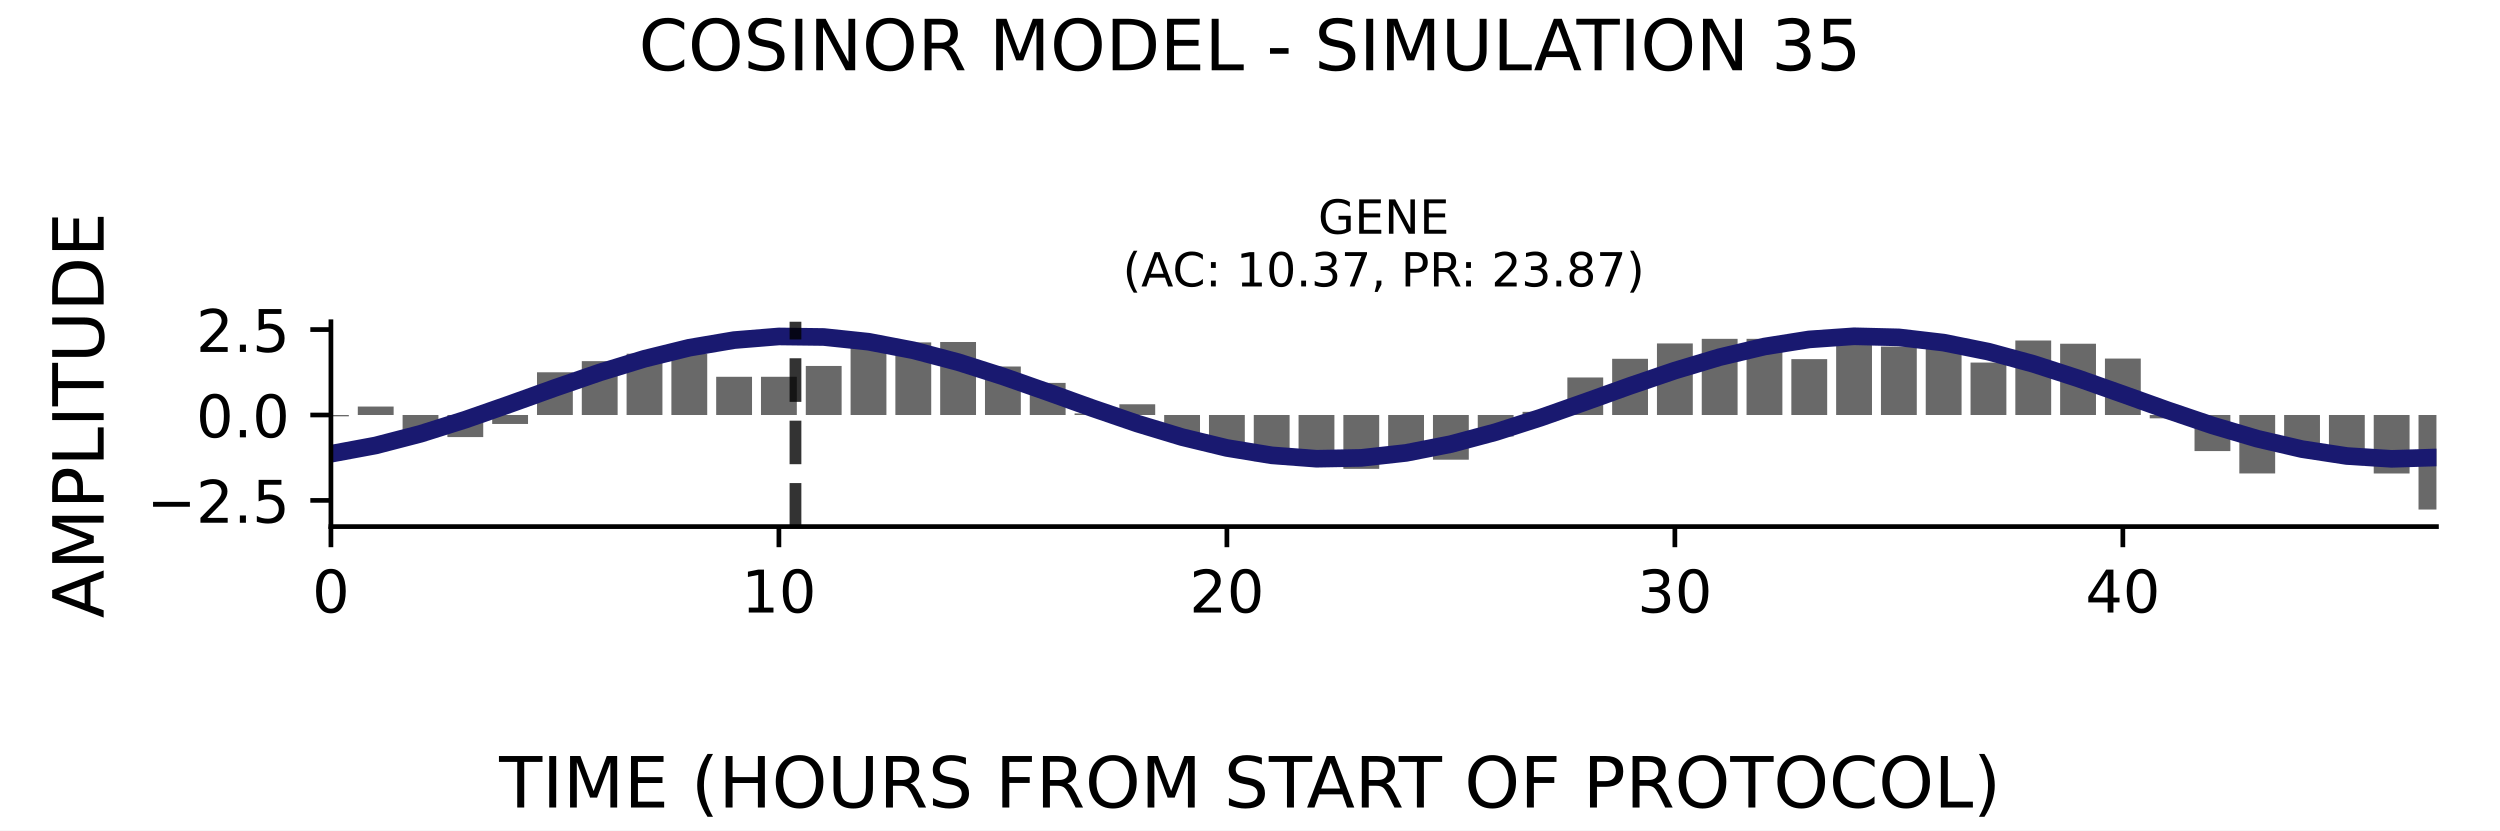
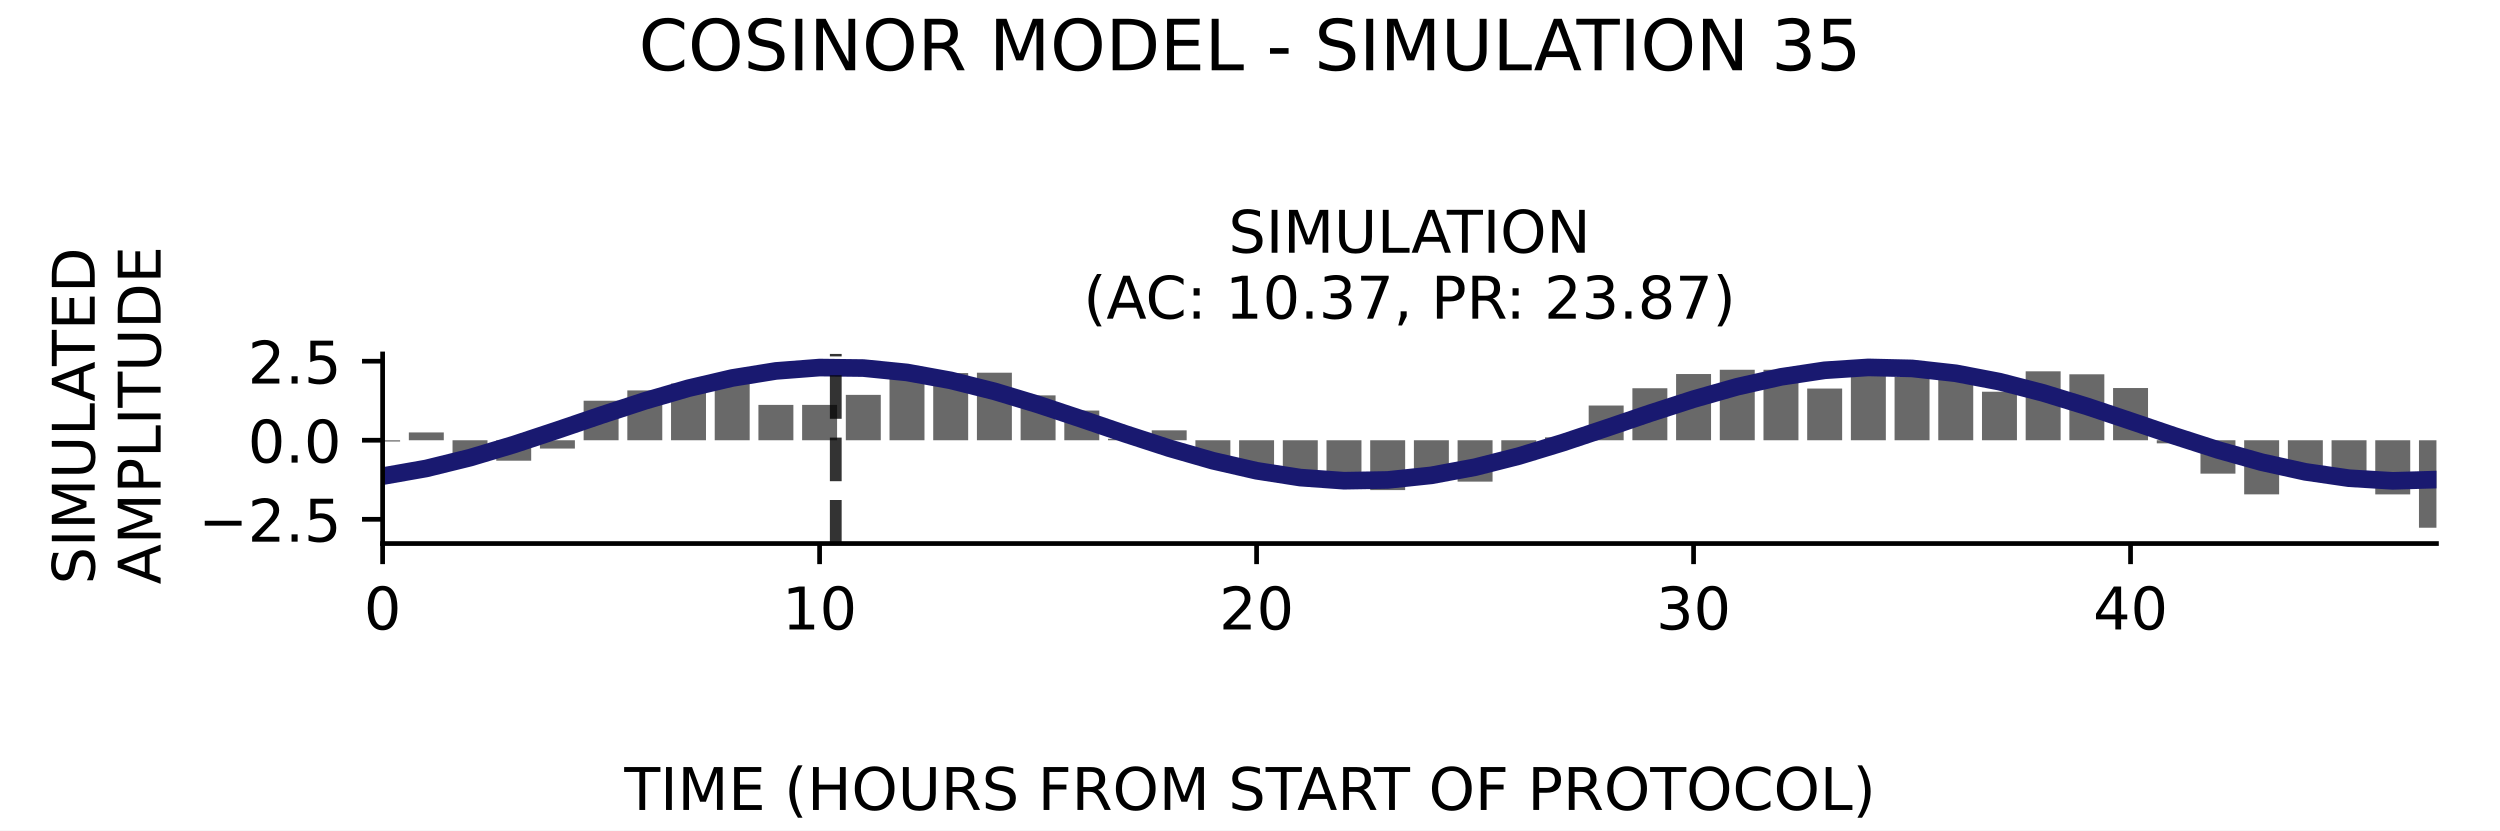
<svg xmlns="http://www.w3.org/2000/svg" xmlns:xlink="http://www.w3.org/1999/xlink" width="424.8pt" height="141.12pt" viewBox="0 0 424.8 141.12" version="1.1">
  <defs>
    <style type="text/css">*{stroke-linejoin: round; stroke-linecap: butt}</style>
  </defs>
  <g id="figure_1">
    <g id="patch_1">
      <path d="M 0 141.12  L 424.8 141.12  L 424.8 0  L 0 0  z " style="fill: #ffffff" />
    </g>
    <g id="axes_1">
      <g id="patch_2">
-         <path d="M 56.23 89.48  L 414 89.48  L 414 54.672  L 56.23 54.672  z " style="fill: #ffffff" />
+         <path d="M 65.014 92.36  L 414 92.36  L 414 60.144  L 65.014 60.144  z " style="fill: #ffffff" />
      </g>
      <g id="patch_3">
-         <path d="M 53.185 70.516  L 59.275 70.516  L 59.275 70.747  L 53.185 70.747  z " clip-path="url(#pd6df1e6171)" style="fill: #696969" />
+         <path d="M 62.044 74.808  L 67.984 74.808  L 67.984 75.022  L 62.044 75.022  z " clip-path="url(#pdbee8eaf43)" style="fill: #696969" />
      </g>
      <g id="patch_4">
-         <path d="M 60.797 70.516  L 66.887 70.516  L 66.887 69.081  L 60.797 69.081  z " clip-path="url(#pd6df1e6171)" style="fill: #696969" />
+         <path d="M 69.469 74.808  L 75.409 74.808  L 75.409 73.48  L 69.469 73.48  z " clip-path="url(#pdbee8eaf43)" style="fill: #696969" />
      </g>
      <g id="patch_5">
-         <path d="M 68.409 70.516  L 74.499 70.516  L 74.499 74.283  L 68.409 74.283  z " clip-path="url(#pd6df1e6171)" style="fill: #696969" />
+         <path d="M 76.894 74.808  L 82.835 74.808  L 82.835 78.294  L 76.894 78.294  z " clip-path="url(#pdbee8eaf43)" style="fill: #696969" />
      </g>
      <g id="patch_6">
-         <path d="M 76.022 70.516  L 82.111 70.516  L 82.111 74.269  L 76.022 74.269  z " clip-path="url(#pd6df1e6171)" style="fill: #696969" />
+         <path d="M 84.32 74.808  L 90.26 74.808  L 90.26 78.282  L 84.32 78.282  z " clip-path="url(#pdbee8eaf43)" style="fill: #696969" />
      </g>
      <g id="patch_7">
-         <path d="M 83.634 70.516  L 89.723 70.516  L 89.723 72.04  L 83.634 72.04  z " clip-path="url(#pd6df1e6171)" style="fill: #696969" />
+         <path d="M 91.745 74.808  L 97.685 74.808  L 97.685 76.219  L 91.745 76.219  z " clip-path="url(#pdbee8eaf43)" style="fill: #696969" />
      </g>
      <g id="patch_8">
-         <path d="M 91.246 70.516  L 97.335 70.516  L 97.335 63.259  L 91.246 63.259  z " clip-path="url(#pd6df1e6171)" style="fill: #696969" />
+         <path d="M 99.17 74.808  L 105.11 74.808  L 105.11 68.092  L 99.17 68.092  z " clip-path="url(#pdbee8eaf43)" style="fill: #696969" />
      </g>
      <g id="patch_9">
-         <path d="M 98.858 70.516  L 104.948 70.516  L 104.948 61.365  L 98.858 61.365  z " clip-path="url(#pd6df1e6171)" style="fill: #696969" />
+         <path d="M 106.595 74.808  L 112.535 74.808  L 112.535 66.338  L 106.595 66.338  z " clip-path="url(#pdbee8eaf43)" style="fill: #696969" />
      </g>
      <g id="patch_10">
-         <path d="M 106.47 70.516  L 112.56 70.516  L 112.56 60.105  L 106.47 60.105  z " clip-path="url(#pd6df1e6171)" style="fill: #696969" />
+         <path d="M 114.021 74.808  L 119.961 74.808  L 119.961 65.172  L 114.021 65.172  z " clip-path="url(#pdbee8eaf43)" style="fill: #696969" />
      </g>
      <g id="patch_11">
-         <path d="M 114.082 70.516  L 120.172 70.516  L 120.172 60.082  L 114.082 60.082  z " clip-path="url(#pd6df1e6171)" style="fill: #696969" />
+         <path d="M 121.446 74.808  L 127.386 74.808  L 127.386 65.151  L 121.446 65.151  z " clip-path="url(#pdbee8eaf43)" style="fill: #696969" />
      </g>
      <g id="patch_12">
-         <path d="M 121.694 70.516  L 127.784 70.516  L 127.784 64.024  L 121.694 64.024  z " clip-path="url(#pd6df1e6171)" style="fill: #696969" />
+         <path d="M 128.871 74.808  L 134.811 74.808  L 134.811 68.8  L 128.871 68.8  z " clip-path="url(#pdbee8eaf43)" style="fill: #696969" />
      </g>
      <g id="patch_13">
-         <path d="M 129.306 70.516  L 135.396 70.516  L 135.396 64.023  L 129.306 64.023  z " clip-path="url(#pd6df1e6171)" style="fill: #696969" />
+         <path d="M 136.296 74.808  L 142.236 74.808  L 142.236 68.799  L 136.296 68.799  z " clip-path="url(#pdbee8eaf43)" style="fill: #696969" />
      </g>
      <g id="patch_14">
-         <path d="M 136.919 70.516  L 143.008 70.516  L 143.008 62.183  L 136.919 62.183  z " clip-path="url(#pd6df1e6171)" style="fill: #696969" />
+         <path d="M 143.721 74.808  L 149.662 74.808  L 149.662 67.096  L 143.721 67.096  z " clip-path="url(#pdbee8eaf43)" style="fill: #696969" />
      </g>
      <g id="patch_15">
-         <path d="M 144.531 70.516  L 150.62 70.516  L 150.62 58.9  L 144.531 58.9  z " clip-path="url(#pd6df1e6171)" style="fill: #696969" />
+         <path d="M 151.147 74.808  L 157.087 74.808  L 157.087 64.057  L 151.147 64.057  z " clip-path="url(#pdbee8eaf43)" style="fill: #696969" />
      </g>
      <g id="patch_16">
-         <path d="M 152.143 70.516  L 158.233 70.516  L 158.233 58.179  L 152.143 58.179  z " clip-path="url(#pd6df1e6171)" style="fill: #696969" />
+         <path d="M 158.572 74.808  L 164.512 74.808  L 164.512 63.39  L 158.572 63.39  z " clip-path="url(#pdbee8eaf43)" style="fill: #696969" />
      </g>
      <g id="patch_17">
-         <path d="M 159.755 70.516  L 165.845 70.516  L 165.845 58.113  L 159.755 58.113  z " clip-path="url(#pd6df1e6171)" style="fill: #696969" />
+         <path d="M 165.997 74.808  L 171.937 74.808  L 171.937 63.329  L 165.997 63.329  z " clip-path="url(#pdbee8eaf43)" style="fill: #696969" />
      </g>
      <g id="patch_18">
-         <path d="M 167.367 70.516  L 173.457 70.516  L 173.457 62.276  L 167.367 62.276  z " clip-path="url(#pd6df1e6171)" style="fill: #696969" />
+         <path d="M 173.422 74.808  L 179.363 74.808  L 179.363 67.182  L 173.422 67.182  z " clip-path="url(#pdbee8eaf43)" style="fill: #696969" />
      </g>
      <g id="patch_19">
-         <path d="M 174.979 70.516  L 181.069 70.516  L 181.069 65.062  L 174.979 65.062  z " clip-path="url(#pd6df1e6171)" style="fill: #696969" />
+         <path d="M 180.848 74.808  L 186.788 74.808  L 186.788 69.76  L 180.848 69.76  z " clip-path="url(#pdbee8eaf43)" style="fill: #696969" />
      </g>
      <g id="patch_20">
-         <path d="M 182.591 70.516  L 188.681 70.516  L 188.681 70.248  L 182.591 70.248  z " clip-path="url(#pd6df1e6171)" style="fill: #696969" />
+         <path d="M 188.273 74.808  L 194.213 74.808  L 194.213 74.56  L 188.273 74.56  z " clip-path="url(#pdbee8eaf43)" style="fill: #696969" />
      </g>
      <g id="patch_21">
-         <path d="M 190.203 70.516  L 196.293 70.516  L 196.293 68.694  L 190.203 68.694  z " clip-path="url(#pd6df1e6171)" style="fill: #696969" />
+         <path d="M 195.698 74.808  L 201.638 74.808  L 201.638 73.122  L 195.698 73.122  z " clip-path="url(#pdbee8eaf43)" style="fill: #696969" />
      </g>
      <g id="patch_22">
-         <path d="M 197.816 70.516  L 203.905 70.516  L 203.905 74.805  L 197.816 74.805  z " clip-path="url(#pd6df1e6171)" style="fill: #696969" />
+         <path d="M 203.123 74.808  L 209.064 74.808  L 209.064 78.778  L 203.123 78.778  z " clip-path="url(#pdbee8eaf43)" style="fill: #696969" />
      </g>
      <g id="patch_23">
-         <path d="M 205.428 70.516  L 211.517 70.516  L 211.517 75.525  L 205.428 75.525  z " clip-path="url(#pd6df1e6171)" style="fill: #696969" />
+         <path d="M 210.549 74.808  L 216.489 74.808  L 216.489 79.444  L 210.549 79.444  z " clip-path="url(#pdbee8eaf43)" style="fill: #696969" />
      </g>
      <g id="patch_24">
-         <path d="M 213.04 70.516  L 219.13 70.516  L 219.13 78.361  L 213.04 78.361  z " clip-path="url(#pd6df1e6171)" style="fill: #696969" />
+         <path d="M 217.974 74.808  L 223.914 74.808  L 223.914 82.069  L 217.974 82.069  z " clip-path="url(#pdbee8eaf43)" style="fill: #696969" />
      </g>
      <g id="patch_25">
-         <path d="M 220.652 70.516  L 226.742 70.516  L 226.742 76.46  L 220.652 76.46  z " clip-path="url(#pd6df1e6171)" style="fill: #696969" />
+         <path d="M 225.399 74.808  L 231.339 74.808  L 231.339 80.309  L 225.399 80.309  z " clip-path="url(#pdbee8eaf43)" style="fill: #696969" />
      </g>
      <g id="patch_26">
-         <path d="M 228.264 70.516  L 234.354 70.516  L 234.354 79.666  L 228.264 79.666  z " clip-path="url(#pd6df1e6171)" style="fill: #696969" />
+         <path d="M 232.824 74.808  L 238.764 74.808  L 238.764 83.277  L 232.824 83.277  z " clip-path="url(#pdbee8eaf43)" style="fill: #696969" />
      </g>
      <g id="patch_27">
-         <path d="M 235.876 70.516  L 241.966 70.516  L 241.966 77.29  L 235.876 77.29  z " clip-path="url(#pd6df1e6171)" style="fill: #696969" />
+         <path d="M 240.25 74.808  L 246.19 74.808  L 246.19 81.078  L 240.25 81.078  z " clip-path="url(#pdbee8eaf43)" style="fill: #696969" />
      </g>
      <g id="patch_28">
-         <path d="M 243.488 70.516  L 249.578 70.516  L 249.578 78.113  L 243.488 78.113  z " clip-path="url(#pd6df1e6171)" style="fill: #696969" />
+         <path d="M 247.675 74.808  L 253.615 74.808  L 253.615 81.839  L 247.675 81.839  z " clip-path="url(#pdbee8eaf43)" style="fill: #696969" />
      </g>
      <g id="patch_29">
-         <path d="M 251.1 70.516  L 257.19 70.516  L 257.19 74.168  L 251.1 74.168  z " clip-path="url(#pd6df1e6171)" style="fill: #696969" />
+         <path d="M 255.1 74.808  L 261.04 74.808  L 261.04 78.188  L 255.1 78.188  z " clip-path="url(#pdbee8eaf43)" style="fill: #696969" />
      </g>
      <g id="patch_30">
-         <path d="M 258.713 70.516  L 264.802 70.516  L 264.802 69.981  L 258.713 69.981  z " clip-path="url(#pd6df1e6171)" style="fill: #696969" />
+         <path d="M 262.525 74.808  L 268.465 74.808  L 268.465 74.313  L 262.525 74.313  z " clip-path="url(#pdbee8eaf43)" style="fill: #696969" />
      </g>
      <g id="patch_31">
-         <path d="M 266.325 70.516  L 272.414 70.516  L 272.414 64.141  L 266.325 64.141  z " clip-path="url(#pd6df1e6171)" style="fill: #696969" />
+         <path d="M 269.95 74.808  L 275.891 74.808  L 275.891 68.908  L 269.95 68.908  z " clip-path="url(#pdbee8eaf43)" style="fill: #696969" />
      </g>
      <g id="patch_32">
-         <path d="M 273.937 70.516  L 280.027 70.516  L 280.027 60.967  L 273.937 60.967  z " clip-path="url(#pd6df1e6171)" style="fill: #696969" />
+         <path d="M 277.376 74.808  L 283.316 74.808  L 283.316 65.97  L 277.376 65.97  z " clip-path="url(#pdbee8eaf43)" style="fill: #696969" />
      </g>
      <g id="patch_33">
-         <path d="M 281.549 70.516  L 287.639 70.516  L 287.639 58.358  L 281.549 58.358  z " clip-path="url(#pd6df1e6171)" style="fill: #696969" />
+         <path d="M 284.801 74.808  L 290.741 74.808  L 290.741 63.555  L 284.801 63.555  z " clip-path="url(#pdbee8eaf43)" style="fill: #696969" />
      </g>
      <g id="patch_34">
-         <path d="M 289.161 70.516  L 295.251 70.516  L 295.251 57.575  L 289.161 57.575  z " clip-path="url(#pd6df1e6171)" style="fill: #696969" />
+         <path d="M 292.226 74.808  L 298.166 74.808  L 298.166 62.83  L 292.226 62.83  z " clip-path="url(#pdbee8eaf43)" style="fill: #696969" />
      </g>
      <g id="patch_35">
-         <path d="M 296.773 70.516  L 302.863 70.516  L 302.863 57.573  L 296.773 57.573  z " clip-path="url(#pd6df1e6171)" style="fill: #696969" />
+         <path d="M 299.651 74.808  L 305.592 74.808  L 305.592 62.829  L 299.651 62.829  z " clip-path="url(#pdbee8eaf43)" style="fill: #696969" />
      </g>
      <g id="patch_36">
-         <path d="M 304.385 70.516  L 310.475 70.516  L 310.475 61.023  L 304.385 61.023  z " clip-path="url(#pd6df1e6171)" style="fill: #696969" />
+         <path d="M 307.077 74.808  L 313.017 74.808  L 313.017 66.022  L 307.077 66.022  z " clip-path="url(#pdbee8eaf43)" style="fill: #696969" />
      </g>
      <g id="patch_37">
-         <path d="M 311.997 70.516  L 318.087 70.516  L 318.087 58.624  L 311.997 58.624  z " clip-path="url(#pd6df1e6171)" style="fill: #696969" />
+         <path d="M 314.502 74.808  L 320.442 74.808  L 320.442 63.802  L 314.502 63.802  z " clip-path="url(#pdbee8eaf43)" style="fill: #696969" />
      </g>
      <g id="patch_38">
-         <path d="M 319.61 70.516  L 325.699 70.516  L 325.699 58.89  L 319.61 58.89  z " clip-path="url(#pd6df1e6171)" style="fill: #696969" />
+         <path d="M 321.927 74.808  L 327.867 74.808  L 327.867 64.048  L 321.927 64.048  z " clip-path="url(#pdbee8eaf43)" style="fill: #696969" />
      </g>
      <g id="patch_39">
-         <path d="M 327.222 70.516  L 333.311 70.516  L 333.311 58.12  L 327.222 58.12  z " clip-path="url(#pd6df1e6171)" style="fill: #696969" />
+         <path d="M 329.352 74.808  L 335.293 74.808  L 335.293 63.335  L 329.352 63.335  z " clip-path="url(#pdbee8eaf43)" style="fill: #696969" />
      </g>
      <g id="patch_40">
-         <path d="M 334.834 70.516  L 340.924 70.516  L 340.924 61.608  L 334.834 61.608  z " clip-path="url(#pd6df1e6171)" style="fill: #696969" />
+         <path d="M 336.778 74.808  L 342.718 74.808  L 342.718 66.563  L 336.778 66.563  z " clip-path="url(#pdbee8eaf43)" style="fill: #696969" />
      </g>
      <g id="patch_41">
-         <path d="M 342.446 70.516  L 348.536 70.516  L 348.536 57.859  L 342.446 57.859  z " clip-path="url(#pd6df1e6171)" style="fill: #696969" />
+         <path d="M 344.203 74.808  L 350.143 74.808  L 350.143 63.094  L 344.203 63.094  z " clip-path="url(#pdbee8eaf43)" style="fill: #696969" />
      </g>
      <g id="patch_42">
-         <path d="M 350.058 70.516  L 356.148 70.516  L 356.148 58.406  L 350.058 58.406  z " clip-path="url(#pd6df1e6171)" style="fill: #696969" />
+         <path d="M 351.628 74.808  L 357.568 74.808  L 357.568 63.6  L 351.628 63.6  z " clip-path="url(#pdbee8eaf43)" style="fill: #696969" />
      </g>
      <g id="patch_43">
-         <path d="M 357.67 70.516  L 363.76 70.516  L 363.76 60.927  L 357.67 60.927  z " clip-path="url(#pd6df1e6171)" style="fill: #696969" />
+         <path d="M 359.053 74.808  L 364.993 74.808  L 364.993 65.933  L 359.053 65.933  z " clip-path="url(#pdbee8eaf43)" style="fill: #696969" />
      </g>
      <g id="patch_44">
-         <path d="M 365.282 70.516  L 371.372 70.516  L 371.372 71.083  L 365.282 71.083  z " clip-path="url(#pd6df1e6171)" style="fill: #696969" />
+         <path d="M 366.479 74.808  L 372.419 74.808  L 372.419 75.333  L 366.479 75.333  z " clip-path="url(#pdbee8eaf43)" style="fill: #696969" />
      </g>
      <g id="patch_45">
-         <path d="M 372.895 70.516  L 378.984 70.516  L 378.984 76.646  L 372.895 76.646  z " clip-path="url(#pd6df1e6171)" style="fill: #696969" />
+         <path d="M 373.904 74.808  L 379.844 74.808  L 379.844 80.482  L 373.904 80.482  z " clip-path="url(#pdbee8eaf43)" style="fill: #696969" />
      </g>
      <g id="patch_46">
-         <path d="M 380.507 70.516  L 386.596 70.516  L 386.596 80.449  L 380.507 80.449  z " clip-path="url(#pd6df1e6171)" style="fill: #696969" />
+         <path d="M 381.329 74.808  L 387.269 74.808  L 387.269 84.001  L 381.329 84.001  z " clip-path="url(#pdbee8eaf43)" style="fill: #696969" />
      </g>
      <g id="patch_47">
-         <path d="M 388.119 70.516  L 394.208 70.516  L 394.208 75.996  L 388.119 75.996  z " clip-path="url(#pd6df1e6171)" style="fill: #696969" />
+         <path d="M 388.754 74.808  L 394.694 74.808  L 394.694 79.88  L 388.754 79.88  z " clip-path="url(#pdbee8eaf43)" style="fill: #696969" />
      </g>
      <g id="patch_48">
-         <path d="M 395.731 70.516  L 401.821 70.516  L 401.821 78.359  L 395.731 78.359  z " clip-path="url(#pd6df1e6171)" style="fill: #696969" />
+         <path d="M 396.179 74.808  L 402.12 74.808  L 402.12 82.067  L 396.179 82.067  z " clip-path="url(#pdbee8eaf43)" style="fill: #696969" />
      </g>
      <g id="patch_49">
-         <path d="M 403.343 70.516  L 409.433 70.516  L 409.433 80.455  L 403.343 80.455  z " clip-path="url(#pd6df1e6171)" style="fill: #696969" />
+         <path d="M 403.605 74.808  L 409.545 74.808  L 409.545 84.007  L 403.605 84.007  z " clip-path="url(#pdbee8eaf43)" style="fill: #696969" />
      </g>
      <g id="patch_50">
-         <path d="M 410.955 70.516  L 417.045 70.516  L 417.045 86.579  L 410.955 86.579  z " clip-path="url(#pd6df1e6171)" style="fill: #696969" />
+         <path d="M 411.03 74.808  L 416.97 74.808  L 416.97 89.675  L 411.03 89.675  z " clip-path="url(#pdbee8eaf43)" style="fill: #696969" />
      </g>
      <g id="matplotlib.axis_1">
        <g id="xtick_1">
          <g id="line2d_1">
            <defs>
-               <path id="m5e318565f7" d="M 0 0  L 0 3.5  " style="stroke: #000000; stroke-width: 0.8" />
+               <path id="m7eda633979" d="M 0 0  L 0 3.5  " style="stroke: #000000; stroke-width: 0.8" />
            </defs>
            <g>
-               <use xlink:href="#m5e318565f7" x="56.23" y="89.48" style="stroke: #000000; stroke-width: 0.8" />
+               <use xlink:href="#m7eda633979" x="65.014" y="92.36" style="stroke: #000000; stroke-width: 0.8" />
            </g>
          </g>
          <g id="text_1">
-             <g transform="translate(53.04875 104.0784) scale(0.1 -0.1)">
+             <g transform="translate(61.83275 106.9584) scale(0.1 -0.1)">
              <defs>
                <path id="DejaVuSans-30" d="M 2034 4250  Q 1547 4250 1301 3770  Q 1056 3291 1056 2328  Q 1056 1369 1301 889  Q 1547 409 2034 409  Q 2525 409 2770 889  Q 3016 1369 3016 2328  Q 3016 3291 2770 3770  Q 2525 4250 2034 4250  z M 2034 4750  Q 2819 4750 3233 4129  Q 3647 3509 3647 2328  Q 3647 1150 3233 529  Q 2819 -91 2034 -91  Q 1250 -91 836 529  Q 422 1150 422 2328  Q 422 3509 836 4129  Q 1250 4750 2034 4750  z " transform="scale(0.015625)" />
              </defs>
              <use xlink:href="#DejaVuSans-30" />
            </g>
          </g>
        </g>
        <g id="xtick_2">
          <g id="line2d_2">
            <g>
-               <use xlink:href="#m5e318565f7" x="132.351" y="89.48" style="stroke: #000000; stroke-width: 0.8" />
+               <use xlink:href="#m7eda633979" x="139.266" y="92.36" style="stroke: #000000; stroke-width: 0.8" />
            </g>
          </g>
          <g id="text_2">
-             <g transform="translate(125.9888 104.0784) scale(0.1 -0.1)">
+             <g transform="translate(132.9038 106.9584) scale(0.1 -0.1)">
              <defs>
                <path id="DejaVuSans-31" d="M 794 531  L 1825 531  L 1825 4091  L 703 3866  L 703 4441  L 1819 4666  L 2450 4666  L 2450 531  L 3481 531  L 3481 0  L 794 0  L 794 531  z " transform="scale(0.015625)" />
              </defs>
              <use xlink:href="#DejaVuSans-31" />
              <use xlink:href="#DejaVuSans-30" x="63.623" />
            </g>
          </g>
        </g>
        <g id="xtick_3">
          <g id="line2d_3">
            <g>
-               <use xlink:href="#m5e318565f7" x="208.473" y="89.48" style="stroke: #000000; stroke-width: 0.8" />
+               <use xlink:href="#m7eda633979" x="213.519" y="92.36" style="stroke: #000000; stroke-width: 0.8" />
            </g>
          </g>
          <g id="text_3">
-             <g transform="translate(202.1101 104.0784) scale(0.1 -0.1)">
+             <g transform="translate(207.1562 106.9584) scale(0.1 -0.1)">
              <defs>
                <path id="DejaVuSans-32" d="M 1228 531  L 3431 531  L 3431 0  L 469 0  L 469 531  Q 828 903 1448 1529  Q 2069 2156 2228 2338  Q 2531 2678 2651 2914  Q 2772 3150 2772 3378  Q 2772 3750 2511 3984  Q 2250 4219 1831 4219  Q 1534 4219 1204 4116  Q 875 4013 500 3803  L 500 4441  Q 881 4594 1212 4672  Q 1544 4750 1819 4750  Q 2544 4750 2975 4387  Q 3406 4025 3406 3419  Q 3406 3131 3298 2873  Q 3191 2616 2906 2266  Q 2828 2175 2409 1742  Q 1991 1309 1228 531  z " transform="scale(0.015625)" />
              </defs>
              <use xlink:href="#DejaVuSans-32" />
              <use xlink:href="#DejaVuSans-30" x="63.623" />
            </g>
          </g>
        </g>
        <g id="xtick_4">
          <g id="line2d_4">
            <g>
-               <use xlink:href="#m5e318565f7" x="284.594" y="89.48" style="stroke: #000000; stroke-width: 0.8" />
+               <use xlink:href="#m7eda633979" x="287.771" y="92.36" style="stroke: #000000; stroke-width: 0.8" />
            </g>
          </g>
          <g id="text_4">
-             <g transform="translate(278.2313 104.0784) scale(0.1 -0.1)">
+             <g transform="translate(281.4085 106.9584) scale(0.1 -0.1)">
              <defs>
                <path id="DejaVuSans-33" d="M 2597 2516  Q 3050 2419 3304 2112  Q 3559 1806 3559 1356  Q 3559 666 3084 287  Q 2609 -91 1734 -91  Q 1441 -91 1130 -33  Q 819 25 488 141  L 488 750  Q 750 597 1062 519  Q 1375 441 1716 441  Q 2309 441 2620 675  Q 2931 909 2931 1356  Q 2931 1769 2642 2001  Q 2353 2234 1838 2234  L 1294 2234  L 1294 2753  L 1863 2753  Q 2328 2753 2575 2939  Q 2822 3125 2822 3475  Q 2822 3834 2567 4026  Q 2313 4219 1838 4219  Q 1578 4219 1281 4162  Q 984 4106 628 3988  L 628 4550  Q 988 4650 1302 4700  Q 1616 4750 1894 4750  Q 2613 4750 3031 4423  Q 3450 4097 3450 3541  Q 3450 3153 3228 2886  Q 3006 2619 2597 2516  z " transform="scale(0.015625)" />
              </defs>
              <use xlink:href="#DejaVuSans-33" />
              <use xlink:href="#DejaVuSans-30" x="63.623" />
            </g>
          </g>
        </g>
        <g id="xtick_5">
          <g id="line2d_5">
            <g>
-               <use xlink:href="#m5e318565f7" x="360.715" y="89.48" style="stroke: #000000; stroke-width: 0.8" />
+               <use xlink:href="#m7eda633979" x="362.023" y="92.36" style="stroke: #000000; stroke-width: 0.8" />
            </g>
          </g>
          <g id="text_5">
-             <g transform="translate(354.3526 104.0784) scale(0.1 -0.1)">
+             <g transform="translate(355.6609 106.9584) scale(0.1 -0.1)">
              <defs>
                <path id="DejaVuSans-34" d="M 2419 4116  L 825 1625  L 2419 1625  L 2419 4116  z M 2253 4666  L 3047 4666  L 3047 1625  L 3713 1625  L 3713 1100  L 3047 1100  L 3047 0  L 2419 0  L 2419 1100  L 313 1100  L 313 1709  L 2253 4666  z " transform="scale(0.015625)" />
              </defs>
              <use xlink:href="#DejaVuSans-34" />
              <use xlink:href="#DejaVuSans-30" x="63.623" />
            </g>
          </g>
        </g>
      </g>
      <g id="matplotlib.axis_2">
        <g id="ytick_1">
          <g id="line2d_6">
            <defs>
-               <path id="m5cd45b3448" d="M 0 0  L -3.5 0  " style="stroke: #000000; stroke-width: 0.8" />
+               <path id="mbca028e955" d="M 0 0  L -3.5 0  " style="stroke: #000000; stroke-width: 0.8" />
            </defs>
            <g>
-               <use xlink:href="#m5cd45b3448" x="56.23" y="85.028" style="stroke: #000000; stroke-width: 0.8" />
+               <use xlink:href="#mbca028e955" x="65.014" y="88.24" style="stroke: #000000; stroke-width: 0.8" />
            </g>
          </g>
          <g id="text_6">
-             <g transform="translate(24.94719 88.82736) scale(0.1 -0.1)">
+             <g transform="translate(33.73119 92.03887) scale(0.1 -0.1)">
              <defs>
                <path id="DejaVuSans-2212" d="M 678 2272  L 4684 2272  L 4684 1741  L 678 1741  L 678 2272  z " transform="scale(0.015625)" />
                <path id="DejaVuSans-2e" d="M 684 794  L 1344 794  L 1344 0  L 684 0  L 684 794  z " transform="scale(0.015625)" />
                <path id="DejaVuSans-35" d="M 691 4666  L 3169 4666  L 3169 4134  L 1269 4134  L 1269 2991  Q 1406 3038 1543 3061  Q 1681 3084 1819 3084  Q 2600 3084 3056 2656  Q 3513 2228 3513 1497  Q 3513 744 3044 326  Q 2575 -91 1722 -91  Q 1428 -91 1123 -41  Q 819 9 494 109  L 494 744  Q 775 591 1075 516  Q 1375 441 1709 441  Q 2250 441 2565 725  Q 2881 1009 2881 1497  Q 2881 1984 2565 2268  Q 2250 2553 1709 2553  Q 1456 2553 1204 2497  Q 953 2441 691 2322  L 691 4666  z " transform="scale(0.015625)" />
              </defs>
              <use xlink:href="#DejaVuSans-2212" />
              <use xlink:href="#DejaVuSans-32" x="83.789" />
              <use xlink:href="#DejaVuSans-2e" x="147.412" />
              <use xlink:href="#DejaVuSans-35" x="179.199" />
            </g>
          </g>
        </g>
        <g id="ytick_2">
          <g id="line2d_7">
            <g>
-               <use xlink:href="#m5cd45b3448" x="56.23" y="70.516" style="stroke: #000000; stroke-width: 0.8" />
+               <use xlink:href="#mbca028e955" x="65.014" y="74.808" style="stroke: #000000; stroke-width: 0.8" />
            </g>
          </g>
          <g id="text_7">
-             <g transform="translate(33.32688 74.31473) scale(0.1 -0.1)">
+             <g transform="translate(42.11088 78.60693) scale(0.1 -0.1)">
              <use xlink:href="#DejaVuSans-30" />
              <use xlink:href="#DejaVuSans-2e" x="63.623" />
              <use xlink:href="#DejaVuSans-30" x="95.41" />
            </g>
          </g>
        </g>
        <g id="ytick_3">
          <g id="line2d_8">
            <g>
-               <use xlink:href="#m5cd45b3448" x="56.23" y="56.003" style="stroke: #000000; stroke-width: 0.8" />
+               <use xlink:href="#mbca028e955" x="65.014" y="61.376" style="stroke: #000000; stroke-width: 0.8" />
            </g>
          </g>
          <g id="text_8">
-             <g transform="translate(33.32688 59.8021) scale(0.1 -0.1)">
+             <g transform="translate(42.11088 65.17499) scale(0.1 -0.1)">
              <use xlink:href="#DejaVuSans-32" />
              <use xlink:href="#DejaVuSans-2e" x="63.623" />
              <use xlink:href="#DejaVuSans-35" x="95.41" />
            </g>
          </g>
        </g>
      </g>
      <g id="line2d_9">
-         <path d="M 56.23 77.106  L 63.842 75.69  L 71.454 73.713  L 79.066 71.312  L 86.679 68.652  L 94.291 65.915  L 101.903 63.292  L 109.515 60.961  L 117.127 59.084  L 124.739 57.791  L 132.351 57.169  L 139.963 57.263  L 147.576 58.065  L 155.188 59.521  L 162.8 61.53  L 170.412 63.953  L 178.024 66.624  L 185.636 69.359  L 193.248 71.969  L 200.86 74.275  L 208.473 76.117  L 216.085 77.369  L 223.697 77.945  L 231.309 77.804  L 238.921 76.957  L 246.533 75.462  L 254.145 73.422  L 261.757 70.977  L 269.37 68.296  L 276.982 65.564  L 284.594 62.968  L 292.206 60.688  L 299.818 58.881  L 307.43 57.671  L 315.042 57.141  L 322.654 57.328  L 330.267 58.219  L 337.879 59.753  L 345.491 61.824  L 353.103 64.29  L 360.715 66.98  L 368.327 69.709  L 375.939 72.289  L 383.551 74.543  L 391.164 76.315  L 398.776 77.483  L 406.388 77.967  L 414 77.733  " clip-path="url(#pd6df1e6171)" style="fill: none; stroke: #191970; stroke-width: 3; stroke-linecap: square" />
+         <path d="M 65.014 80.907  L 72.439 79.597  L 79.864 77.768  L 87.29 75.545  L 94.715 73.083  L 102.14 70.55  L 109.565 68.122  L 116.991 65.965  L 124.416 64.228  L 131.841 63.03  L 139.266 62.455  L 146.692 62.542  L 154.117 63.285  L 161.542 64.632  L 168.967 66.491  L 176.393 68.734  L 183.818 71.206  L 191.243 73.737  L 198.668 76.153  L 206.093 78.287  L 213.519 79.992  L 220.944 81.151  L 228.369 81.684  L 235.794 81.554  L 243.22 80.77  L 250.645 79.386  L 258.07 77.498  L 265.495 75.235  L 272.921 72.754  L 280.346 70.225  L 287.771 67.823  L 295.196 65.712  L 302.621 64.039  L 310.047 62.919  L 317.472 62.429  L 324.897 62.602  L 332.322 63.427  L 339.748 64.847  L 347.173 66.764  L 354.598 69.046  L 362.023 71.535  L 369.449 74.061  L 376.874 76.45  L 384.299 78.536  L 391.724 80.176  L 399.15 81.257  L 406.575 81.705  L 414 81.488  " clip-path="url(#pdbee8eaf43)" style="fill: none; stroke: #191970; stroke-width: 3; stroke-linecap: square" />
      </g>
      <g id="line2d_10">
-         <path d="M 135.167 89.48  L 135.167 54.672  " clip-path="url(#pd6df1e6171)" style="fill: none; stroke-dasharray: 7.4,3.2; stroke-dashoffset: 0; stroke: #000000; stroke-opacity: 0.8; stroke-width: 2" />
+         <path d="M 142.013 92.36  L 142.013 60.144  " clip-path="url(#pdbee8eaf43)" style="fill: none; stroke-dasharray: 7.4,3.2; stroke-dashoffset: 0; stroke: #000000; stroke-opacity: 0.8; stroke-width: 2" />
      </g>
      <g id="patch_51">
-         <path d="M 56.23 89.48  L 56.23 54.672  " style="fill: none; stroke: #000000; stroke-width: 0.8; stroke-linejoin: miter; stroke-linecap: square" />
+         <path d="M 65.014 92.36  L 65.014 60.144  " style="fill: none; stroke: #000000; stroke-width: 0.8; stroke-linejoin: miter; stroke-linecap: square" />
      </g>
      <g id="patch_52">
-         <path d="M 56.23 89.48  L 414 89.48  " style="fill: none; stroke: #000000; stroke-width: 0.8; stroke-linejoin: miter; stroke-linecap: square" />
+         <path d="M 65.014 92.36  L 414 92.36  " style="fill: none; stroke: #000000; stroke-width: 0.8; stroke-linejoin: miter; stroke-linecap: square" />
      </g>
      <g id="text_9">
-         <g transform="translate(223.9681 39.71375) scale(0.08 -0.08)">
+         <g transform="translate(208.7476 42.94619) scale(0.1 -0.1)">
          <defs>
-             <path id="DejaVuSans-47" d="M 3809 666  L 3809 1919  L 2778 1919  L 2778 2438  L 4434 2438  L 4434 434  Q 4069 175 3628 42  Q 3188 -91 2688 -91  Q 1594 -91 976 548  Q 359 1188 359 2328  Q 359 3472 976 4111  Q 1594 4750 2688 4750  Q 3144 4750 3555 4637  Q 3966 4525 4313 4306  L 4313 3634  Q 3963 3931 3569 4081  Q 3175 4231 2741 4231  Q 1884 4231 1454 3753  Q 1025 3275 1025 2328  Q 1025 1384 1454 906  Q 1884 428 2741 428  Q 3075 428 3337 486  Q 3600 544 3809 666  z " transform="scale(0.015625)" />
-             <path id="DejaVuSans-45" d="M 628 4666  L 3578 4666  L 3578 4134  L 1259 4134  L 1259 2753  L 3481 2753  L 3481 2222  L 1259 2222  L 1259 531  L 3634 531  L 3634 0  L 628 0  L 628 4666  z " transform="scale(0.015625)" />
+             <path id="DejaVuSans-53" d="M 3425 4513  L 3425 3897  Q 3066 4069 2747 4153  Q 2428 4238 2131 4238  Q 1616 4238 1336 4038  Q 1056 3838 1056 3469  Q 1056 3159 1242 3001  Q 1428 2844 1947 2747  L 2328 2669  Q 3034 2534 3370 2195  Q 3706 1856 3706 1288  Q 3706 609 3251 259  Q 2797 -91 1919 -91  Q 1588 -91 1214 -16  Q 841 59 441 206  L 441 856  Q 825 641 1194 531  Q 1563 422 1919 422  Q 2459 422 2753 634  Q 3047 847 3047 1241  Q 3047 1584 2836 1778  Q 2625 1972 2144 2069  L 1759 2144  Q 1053 2284 737 2584  Q 422 2884 422 3419  Q 422 4038 858 4394  Q 1294 4750 2059 4750  Q 2388 4750 2728 4690  Q 3069 4631 3425 4513  z " transform="scale(0.015625)" />
+             <path id="DejaVuSans-49" d="M 628 4666  L 1259 4666  L 1259 0  L 628 0  L 628 4666  z " transform="scale(0.015625)" />
+             <path id="DejaVuSans-4d" d="M 628 4666  L 1569 4666  L 2759 1491  L 3956 4666  L 4897 4666  L 4897 0  L 4281 0  L 4281 4097  L 3078 897  L 2444 897  L 1241 4097  L 1241 0  L 628 0  L 628 4666  z " transform="scale(0.015625)" />
+             <path id="DejaVuSans-55" d="M 556 4666  L 1191 4666  L 1191 1831  Q 1191 1081 1462 751  Q 1734 422 2344 422  Q 2950 422 3222 751  Q 3494 1081 3494 1831  L 3494 4666  L 4128 4666  L 4128 1753  Q 4128 841 3676 375  Q 3225 -91 2344 -91  Q 1459 -91 1007 375  Q 556 841 556 1753  L 556 4666  z " transform="scale(0.015625)" />
+             <path id="DejaVuSans-4c" d="M 628 4666  L 1259 4666  L 1259 531  L 3531 531  L 3531 0  L 628 0  L 628 4666  z " transform="scale(0.015625)" />
+             <path id="DejaVuSans-41" d="M 2188 4044  L 1331 1722  L 3047 1722  L 2188 4044  z M 1831 4666  L 2547 4666  L 4325 0  L 3669 0  L 3244 1197  L 1141 1197  L 716 0  L 50 0  L 1831 4666  z " transform="scale(0.015625)" />
+             <path id="DejaVuSans-54" d="M -19 4666  L 3928 4666  L 3928 4134  L 2272 4134  L 2272 0  L 1638 0  L 1638 4134  L -19 4134  L -19 4666  z " transform="scale(0.015625)" />
+             <path id="DejaVuSans-4f" d="M 2522 4238  Q 1834 4238 1429 3725  Q 1025 3213 1025 2328  Q 1025 1447 1429 934  Q 1834 422 2522 422  Q 3209 422 3611 934  Q 4013 1447 4013 2328  Q 4013 3213 3611 3725  Q 3209 4238 2522 4238  z M 2522 4750  Q 3503 4750 4090 4092  Q 4678 3434 4678 2328  Q 4678 1225 4090 567  Q 3503 -91 2522 -91  Q 1538 -91 948 565  Q 359 1222 359 2328  Q 359 3434 948 4092  Q 1538 4750 2522 4750  z " transform="scale(0.015625)" />
            <path id="DejaVuSans-4e" d="M 628 4666  L 1478 4666  L 3547 763  L 3547 4666  L 4159 4666  L 4159 0  L 3309 0  L 1241 3903  L 1241 0  L 628 0  L 628 4666  z " transform="scale(0.015625)" />
          </defs>
-           <use xlink:href="#DejaVuSans-47" />
-           <use xlink:href="#DejaVuSans-45" x="77.49" />
-           <use xlink:href="#DejaVuSans-4e" x="140.674" />
-           <use xlink:href="#DejaVuSans-45" x="215.479" />
-         </g>
-         <g transform="translate(190.7856 48.672) scale(0.08 -0.08)">
+           <use xlink:href="#DejaVuSans-53" />
+           <use xlink:href="#DejaVuSans-49" x="63.477" />
+           <use xlink:href="#DejaVuSans-4d" x="92.969" />
+           <use xlink:href="#DejaVuSans-55" x="179.248" />
+           <use xlink:href="#DejaVuSans-4c" x="252.441" />
+           <use xlink:href="#DejaVuSans-41" x="310.404" />
+           <use xlink:href="#DejaVuSans-54" x="371.062" />
+           <use xlink:href="#DejaVuSans-49" x="432.146" />
+           <use xlink:href="#DejaVuSans-4f" x="461.639" />
+           <use xlink:href="#DejaVuSans-4e" x="540.35" />
+         </g>
+         <g transform="translate(184.0953 54.144) scale(0.1 -0.1)">
          <defs>
            <path id="DejaVuSans-28" d="M 1984 4856  Q 1566 4138 1362 3434  Q 1159 2731 1159 2009  Q 1159 1288 1364 580  Q 1569 -128 1984 -844  L 1484 -844  Q 1016 -109 783 600  Q 550 1309 550 2009  Q 550 2706 781 3412  Q 1013 4119 1484 4856  L 1984 4856  z " transform="scale(0.015625)" />
-             <path id="DejaVuSans-41" d="M 2188 4044  L 1331 1722  L 3047 1722  L 2188 4044  z M 1831 4666  L 2547 4666  L 4325 0  L 3669 0  L 3244 1197  L 1141 1197  L 716 0  L 50 0  L 1831 4666  z " transform="scale(0.015625)" />
            <path id="DejaVuSans-43" d="M 4122 4306  L 4122 3641  Q 3803 3938 3442 4084  Q 3081 4231 2675 4231  Q 1875 4231 1450 3742  Q 1025 3253 1025 2328  Q 1025 1406 1450 917  Q 1875 428 2675 428  Q 3081 428 3442 575  Q 3803 722 4122 1019  L 4122 359  Q 3791 134 3420 21  Q 3050 -91 2638 -91  Q 1578 -91 968 557  Q 359 1206 359 2328  Q 359 3453 968 4101  Q 1578 4750 2638 4750  Q 3056 4750 3426 4639  Q 3797 4528 4122 4306  z " transform="scale(0.015625)" />
            <path id="DejaVuSans-3a" d="M 750 794  L 1409 794  L 1409 0  L 750 0  L 750 794  z M 750 3309  L 1409 3309  L 1409 2516  L 750 2516  L 750 3309  z " transform="scale(0.015625)" />
            <path id="DejaVuSans-20" transform="scale(0.015625)" />
            <path id="DejaVuSans-37" d="M 525 4666  L 3525 4666  L 3525 4397  L 1831 0  L 1172 0  L 2766 4134  L 525 4134  L 525 4666  z " transform="scale(0.015625)" />
            <path id="DejaVuSans-2c" d="M 750 794  L 1409 794  L 1409 256  L 897 -744  L 494 -744  L 750 256  L 750 794  z " transform="scale(0.015625)" />
            <path id="DejaVuSans-50" d="M 1259 4147  L 1259 2394  L 2053 2394  Q 2494 2394 2734 2622  Q 2975 2850 2975 3272  Q 2975 3691 2734 3919  Q 2494 4147 2053 4147  L 1259 4147  z M 628 4666  L 2053 4666  Q 2838 4666 3239 4311  Q 3641 3956 3641 3272  Q 3641 2581 3239 2228  Q 2838 1875 2053 1875  L 1259 1875  L 1259 0  L 628 0  L 628 4666  z " transform="scale(0.015625)" />
            <path id="DejaVuSans-52" d="M 2841 2188  Q 3044 2119 3236 1894  Q 3428 1669 3622 1275  L 4263 0  L 3584 0  L 2988 1197  Q 2756 1666 2539 1819  Q 2322 1972 1947 1972  L 1259 1972  L 1259 0  L 628 0  L 628 4666  L 2053 4666  Q 2853 4666 3247 4331  Q 3641 3997 3641 3322  Q 3641 2881 3436 2590  Q 3231 2300 2841 2188  z M 1259 4147  L 1259 2491  L 2053 2491  Q 2509 2491 2742 2702  Q 2975 2913 2975 3322  Q 2975 3731 2742 3939  Q 2509 4147 2053 4147  L 1259 4147  z " transform="scale(0.015625)" />
            <path id="DejaVuSans-38" d="M 2034 2216  Q 1584 2216 1326 1975  Q 1069 1734 1069 1313  Q 1069 891 1326 650  Q 1584 409 2034 409  Q 2484 409 2743 651  Q 3003 894 3003 1313  Q 3003 1734 2745 1975  Q 2488 2216 2034 2216  z M 1403 2484  Q 997 2584 770 2862  Q 544 3141 544 3541  Q 544 4100 942 4425  Q 1341 4750 2034 4750  Q 2731 4750 3128 4425  Q 3525 4100 3525 3541  Q 3525 3141 3298 2862  Q 3072 2584 2669 2484  Q 3125 2378 3379 2068  Q 3634 1759 3634 1313  Q 3634 634 3220 271  Q 2806 -91 2034 -91  Q 1263 -91 848 271  Q 434 634 434 1313  Q 434 1759 690 2068  Q 947 2378 1403 2484  z M 1172 3481  Q 1172 3119 1398 2916  Q 1625 2713 2034 2713  Q 2441 2713 2670 2916  Q 2900 3119 2900 3481  Q 2900 3844 2670 4047  Q 2441 4250 2034 4250  Q 1625 4250 1398 4047  Q 1172 3844 1172 3481  z " transform="scale(0.015625)" />
            <path id="DejaVuSans-29" d="M 513 4856  L 1013 4856  Q 1481 4119 1714 3412  Q 1947 2706 1947 2009  Q 1947 1309 1714 600  Q 1481 -109 1013 -844  L 513 -844  Q 928 -128 1133 580  Q 1338 1288 1338 2009  Q 1338 2731 1133 3434  Q 928 4138 513 4856  z " transform="scale(0.015625)" />
          </defs>
          <use xlink:href="#DejaVuSans-28" />
          <use xlink:href="#DejaVuSans-41" x="39.014" />
          <use xlink:href="#DejaVuSans-43" x="105.672" />
          <use xlink:href="#DejaVuSans-3a" x="175.496" />
          <use xlink:href="#DejaVuSans-20" x="209.188" />
          <use xlink:href="#DejaVuSans-31" x="240.975" />
          <use xlink:href="#DejaVuSans-30" x="304.598" />
          <use xlink:href="#DejaVuSans-2e" x="368.221" />
          <use xlink:href="#DejaVuSans-33" x="400.008" />
          <use xlink:href="#DejaVuSans-37" x="463.631" />
          <use xlink:href="#DejaVuSans-2c" x="527.254" />
          <use xlink:href="#DejaVuSans-20" x="559.041" />
          <use xlink:href="#DejaVuSans-50" x="590.828" />
          <use xlink:href="#DejaVuSans-52" x="651.131" />
          <use xlink:href="#DejaVuSans-3a" x="717.488" />
          <use xlink:href="#DejaVuSans-20" x="751.18" />
          <use xlink:href="#DejaVuSans-32" x="782.967" />
          <use xlink:href="#DejaVuSans-33" x="846.59" />
          <use xlink:href="#DejaVuSans-2e" x="910.213" />
          <use xlink:href="#DejaVuSans-38" x="942" />
          <use xlink:href="#DejaVuSans-37" x="1005.623" />
          <use xlink:href="#DejaVuSans-29" x="1069.246" />
        </g>
      </g>
    </g>
    <g id="text_10">
      <g transform="translate(108.5344 11.94052) scale(0.12 -0.12)">
        <defs>
-           <path id="DejaVuSans-4f" d="M 2522 4238  Q 1834 4238 1429 3725  Q 1025 3213 1025 2328  Q 1025 1447 1429 934  Q 1834 422 2522 422  Q 3209 422 3611 934  Q 4013 1447 4013 2328  Q 4013 3213 3611 3725  Q 3209 4238 2522 4238  z M 2522 4750  Q 3503 4750 4090 4092  Q 4678 3434 4678 2328  Q 4678 1225 4090 567  Q 3503 -91 2522 -91  Q 1538 -91 948 565  Q 359 1222 359 2328  Q 359 3434 948 4092  Q 1538 4750 2522 4750  z " transform="scale(0.015625)" />
-           <path id="DejaVuSans-53" d="M 3425 4513  L 3425 3897  Q 3066 4069 2747 4153  Q 2428 4238 2131 4238  Q 1616 4238 1336 4038  Q 1056 3838 1056 3469  Q 1056 3159 1242 3001  Q 1428 2844 1947 2747  L 2328 2669  Q 3034 2534 3370 2195  Q 3706 1856 3706 1288  Q 3706 609 3251 259  Q 2797 -91 1919 -91  Q 1588 -91 1214 -16  Q 841 59 441 206  L 441 856  Q 825 641 1194 531  Q 1563 422 1919 422  Q 2459 422 2753 634  Q 3047 847 3047 1241  Q 3047 1584 2836 1778  Q 2625 1972 2144 2069  L 1759 2144  Q 1053 2284 737 2584  Q 422 2884 422 3419  Q 422 4038 858 4394  Q 1294 4750 2059 4750  Q 2388 4750 2728 4690  Q 3069 4631 3425 4513  z " transform="scale(0.015625)" />
-           <path id="DejaVuSans-49" d="M 628 4666  L 1259 4666  L 1259 0  L 628 0  L 628 4666  z " transform="scale(0.015625)" />
-           <path id="DejaVuSans-4d" d="M 628 4666  L 1569 4666  L 2759 1491  L 3956 4666  L 4897 4666  L 4897 0  L 4281 0  L 4281 4097  L 3078 897  L 2444 897  L 1241 4097  L 1241 0  L 628 0  L 628 4666  z " transform="scale(0.015625)" />
          <path id="DejaVuSans-44" d="M 1259 4147  L 1259 519  L 2022 519  Q 2988 519 3436 956  Q 3884 1394 3884 2338  Q 3884 3275 3436 3711  Q 2988 4147 2022 4147  L 1259 4147  z M 628 4666  L 1925 4666  Q 3281 4666 3915 4102  Q 4550 3538 4550 2338  Q 4550 1131 3912 565  Q 3275 0 1925 0  L 628 0  L 628 4666  z " transform="scale(0.015625)" />
-           <path id="DejaVuSans-4c" d="M 628 4666  L 1259 4666  L 1259 531  L 3531 531  L 3531 0  L 628 0  L 628 4666  z " transform="scale(0.015625)" />
+           <path id="DejaVuSans-45" d="M 628 4666  L 3578 4666  L 3578 4134  L 1259 4134  L 1259 2753  L 3481 2753  L 3481 2222  L 1259 2222  L 1259 531  L 3634 531  L 3634 0  L 628 0  L 628 4666  z " transform="scale(0.015625)" />
          <path id="DejaVuSans-2d" d="M 313 2009  L 1997 2009  L 1997 1497  L 313 1497  L 313 2009  z " transform="scale(0.015625)" />
-           <path id="DejaVuSans-55" d="M 556 4666  L 1191 4666  L 1191 1831  Q 1191 1081 1462 751  Q 1734 422 2344 422  Q 2950 422 3222 751  Q 3494 1081 3494 1831  L 3494 4666  L 4128 4666  L 4128 1753  Q 4128 841 3676 375  Q 3225 -91 2344 -91  Q 1459 -91 1007 375  Q 556 841 556 1753  L 556 4666  z " transform="scale(0.015625)" />
-           <path id="DejaVuSans-54" d="M -19 4666  L 3928 4666  L 3928 4134  L 2272 4134  L 2272 0  L 1638 0  L 1638 4134  L -19 4134  L -19 4666  z " transform="scale(0.015625)" />
        </defs>
        <use xlink:href="#DejaVuSans-43" />
        <use xlink:href="#DejaVuSans-4f" x="69.824" />
        <use xlink:href="#DejaVuSans-53" x="148.535" />
        <use xlink:href="#DejaVuSans-49" x="212.012" />
        <use xlink:href="#DejaVuSans-4e" x="241.504" />
        <use xlink:href="#DejaVuSans-4f" x="316.309" />
        <use xlink:href="#DejaVuSans-52" x="395.02" />
        <use xlink:href="#DejaVuSans-20" x="464.502" />
        <use xlink:href="#DejaVuSans-4d" x="496.289" />
        <use xlink:href="#DejaVuSans-4f" x="582.568" />
        <use xlink:href="#DejaVuSans-44" x="661.279" />
        <use xlink:href="#DejaVuSans-45" x="738.281" />
        <use xlink:href="#DejaVuSans-4c" x="801.465" />
        <use xlink:href="#DejaVuSans-20" x="857.178" />
        <use xlink:href="#DejaVuSans-2d" x="888.965" />
        <use xlink:href="#DejaVuSans-20" x="925.049" />
        <use xlink:href="#DejaVuSans-53" x="956.836" />
        <use xlink:href="#DejaVuSans-49" x="1020.312" />
        <use xlink:href="#DejaVuSans-4d" x="1049.805" />
        <use xlink:href="#DejaVuSans-55" x="1136.084" />
        <use xlink:href="#DejaVuSans-4c" x="1209.277" />
        <use xlink:href="#DejaVuSans-41" x="1267.24" />
        <use xlink:href="#DejaVuSans-54" x="1327.898" />
        <use xlink:href="#DejaVuSans-49" x="1388.982" />
        <use xlink:href="#DejaVuSans-4f" x="1418.475" />
        <use xlink:href="#DejaVuSans-4e" x="1497.186" />
        <use xlink:href="#DejaVuSans-20" x="1571.99" />
        <use xlink:href="#DejaVuSans-33" x="1603.777" />
        <use xlink:href="#DejaVuSans-35" x="1667.4" />
      </g>
    </g>
    <g id="text_11">
-       <g transform="translate(84.81656 137.2132) scale(0.12 -0.12)">
+       <g transform="translate(106.0805 137.6291) scale(0.1 -0.1)">
        <defs>
          <path id="DejaVuSans-48" d="M 628 4666  L 1259 4666  L 1259 2753  L 3553 2753  L 3553 4666  L 4184 4666  L 4184 0  L 3553 0  L 3553 2222  L 1259 2222  L 1259 0  L 628 0  L 628 4666  z " transform="scale(0.015625)" />
          <path id="DejaVuSans-46" d="M 628 4666  L 3309 4666  L 3309 4134  L 1259 4134  L 1259 2759  L 3109 2759  L 3109 2228  L 1259 2228  L 1259 0  L 628 0  L 628 4666  z " transform="scale(0.015625)" />
        </defs>
        <use xlink:href="#DejaVuSans-54" />
        <use xlink:href="#DejaVuSans-49" x="61.084" />
        <use xlink:href="#DejaVuSans-4d" x="90.576" />
        <use xlink:href="#DejaVuSans-45" x="176.855" />
        <use xlink:href="#DejaVuSans-20" x="240.039" />
        <use xlink:href="#DejaVuSans-28" x="271.826" />
        <use xlink:href="#DejaVuSans-48" x="310.84" />
        <use xlink:href="#DejaVuSans-4f" x="386.035" />
        <use xlink:href="#DejaVuSans-55" x="464.746" />
        <use xlink:href="#DejaVuSans-52" x="537.939" />
        <use xlink:href="#DejaVuSans-53" x="607.422" />
        <use xlink:href="#DejaVuSans-20" x="670.898" />
        <use xlink:href="#DejaVuSans-46" x="702.686" />
        <use xlink:href="#DejaVuSans-52" x="760.205" />
        <use xlink:href="#DejaVuSans-4f" x="829.688" />
        <use xlink:href="#DejaVuSans-4d" x="908.398" />
        <use xlink:href="#DejaVuSans-20" x="994.678" />
        <use xlink:href="#DejaVuSans-53" x="1026.465" />
        <use xlink:href="#DejaVuSans-54" x="1089.941" />
        <use xlink:href="#DejaVuSans-41" x="1143.275" />
        <use xlink:href="#DejaVuSans-52" x="1211.684" />
        <use xlink:href="#DejaVuSans-54" x="1273.916" />
        <use xlink:href="#DejaVuSans-20" x="1335" />
        <use xlink:href="#DejaVuSans-4f" x="1366.787" />
        <use xlink:href="#DejaVuSans-46" x="1445.498" />
        <use xlink:href="#DejaVuSans-20" x="1503.018" />
        <use xlink:href="#DejaVuSans-50" x="1534.805" />
        <use xlink:href="#DejaVuSans-52" x="1595.107" />
        <use xlink:href="#DejaVuSans-4f" x="1664.59" />
        <use xlink:href="#DejaVuSans-54" x="1743.301" />
        <use xlink:href="#DejaVuSans-4f" x="1804.385" />
        <use xlink:href="#DejaVuSans-43" x="1883.096" />
        <use xlink:href="#DejaVuSans-4f" x="1952.92" />
        <use xlink:href="#DejaVuSans-4c" x="2031.631" />
        <use xlink:href="#DejaVuSans-29" x="2087.344" />
      </g>
    </g>
    <g id="text_12">
-       <g transform="translate(17.61413 105.0394) rotate(-90) scale(0.12 -0.12)">
+       <g transform="translate(16.09444 99.29281) rotate(-90) scale(0.1 -0.1)">
+         <use xlink:href="#DejaVuSans-53" />
+         <use xlink:href="#DejaVuSans-49" x="63.477" />
+         <use xlink:href="#DejaVuSans-4d" x="92.969" />
+         <use xlink:href="#DejaVuSans-55" x="179.248" />
+         <use xlink:href="#DejaVuSans-4c" x="252.441" />
+         <use xlink:href="#DejaVuSans-41" x="310.404" />
+         <use xlink:href="#DejaVuSans-54" x="371.062" />
+         <use xlink:href="#DejaVuSans-45" x="432.146" />
+         <use xlink:href="#DejaVuSans-44" x="495.33" />
+       </g>
+       <g transform="translate(27.29225 99.29281) rotate(-90) scale(0.1 -0.1)">
        <use xlink:href="#DejaVuSans-41" />
        <use xlink:href="#DejaVuSans-4d" x="68.408" />
        <use xlink:href="#DejaVuSans-50" x="154.688" />
        <use xlink:href="#DejaVuSans-4c" x="214.99" />
        <use xlink:href="#DejaVuSans-49" x="270.703" />
        <use xlink:href="#DejaVuSans-54" x="300.195" />
        <use xlink:href="#DejaVuSans-55" x="361.279" />
        <use xlink:href="#DejaVuSans-44" x="434.473" />
        <use xlink:href="#DejaVuSans-45" x="511.475" />
      </g>
    </g>
  </g>
  <defs>
-     <clipPath id="pd6df1e6171">
-       <rect x="56.23" y="54.672" width="357.77" height="34.808" />
+     <clipPath id="pdbee8eaf43">
+       <rect x="65.014" y="60.144" width="348.986" height="32.216" />
    </clipPath>
  </defs>
</svg>
